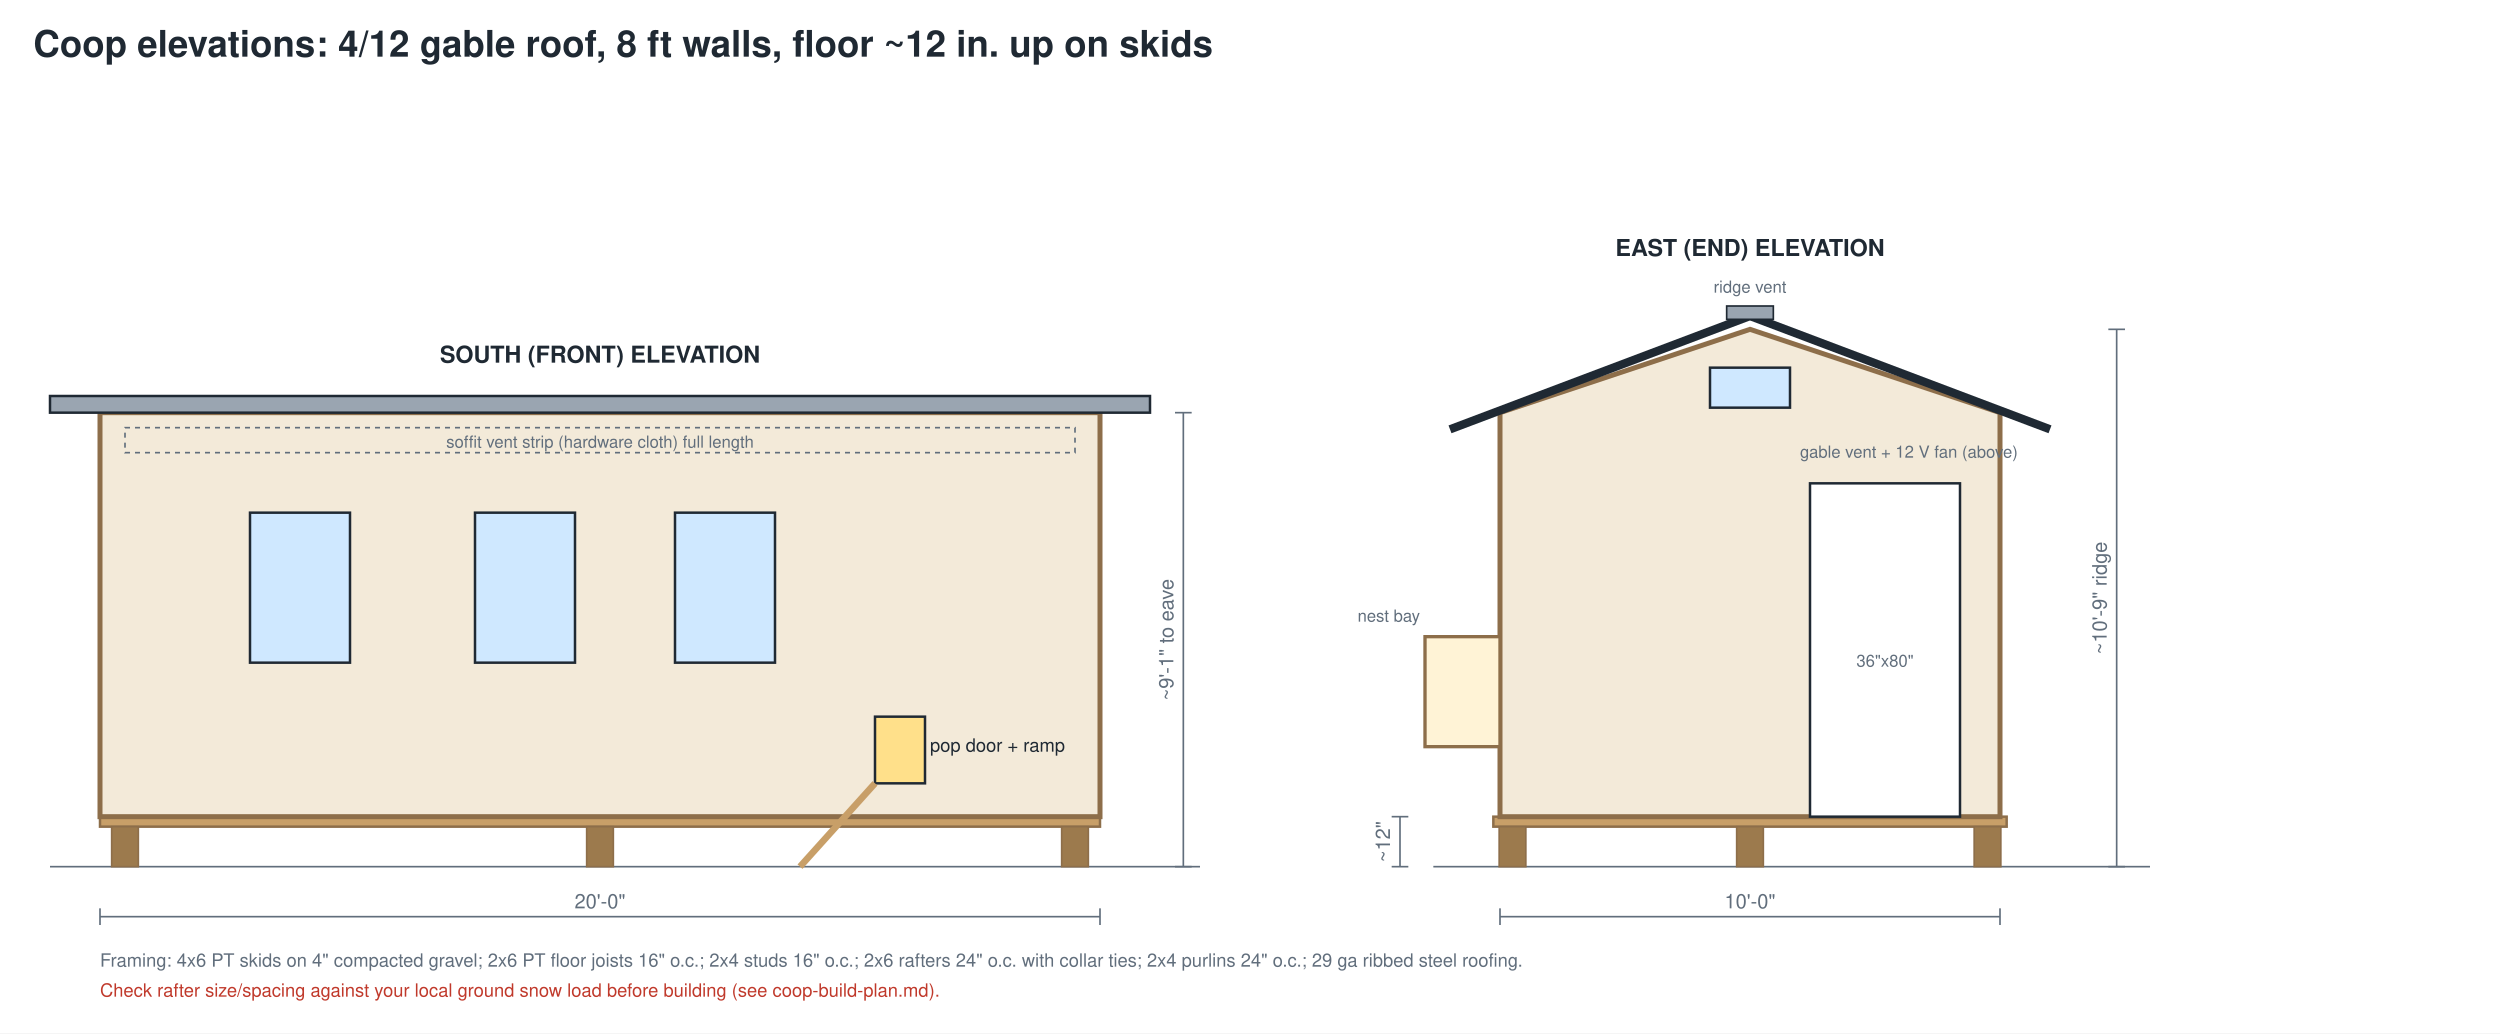
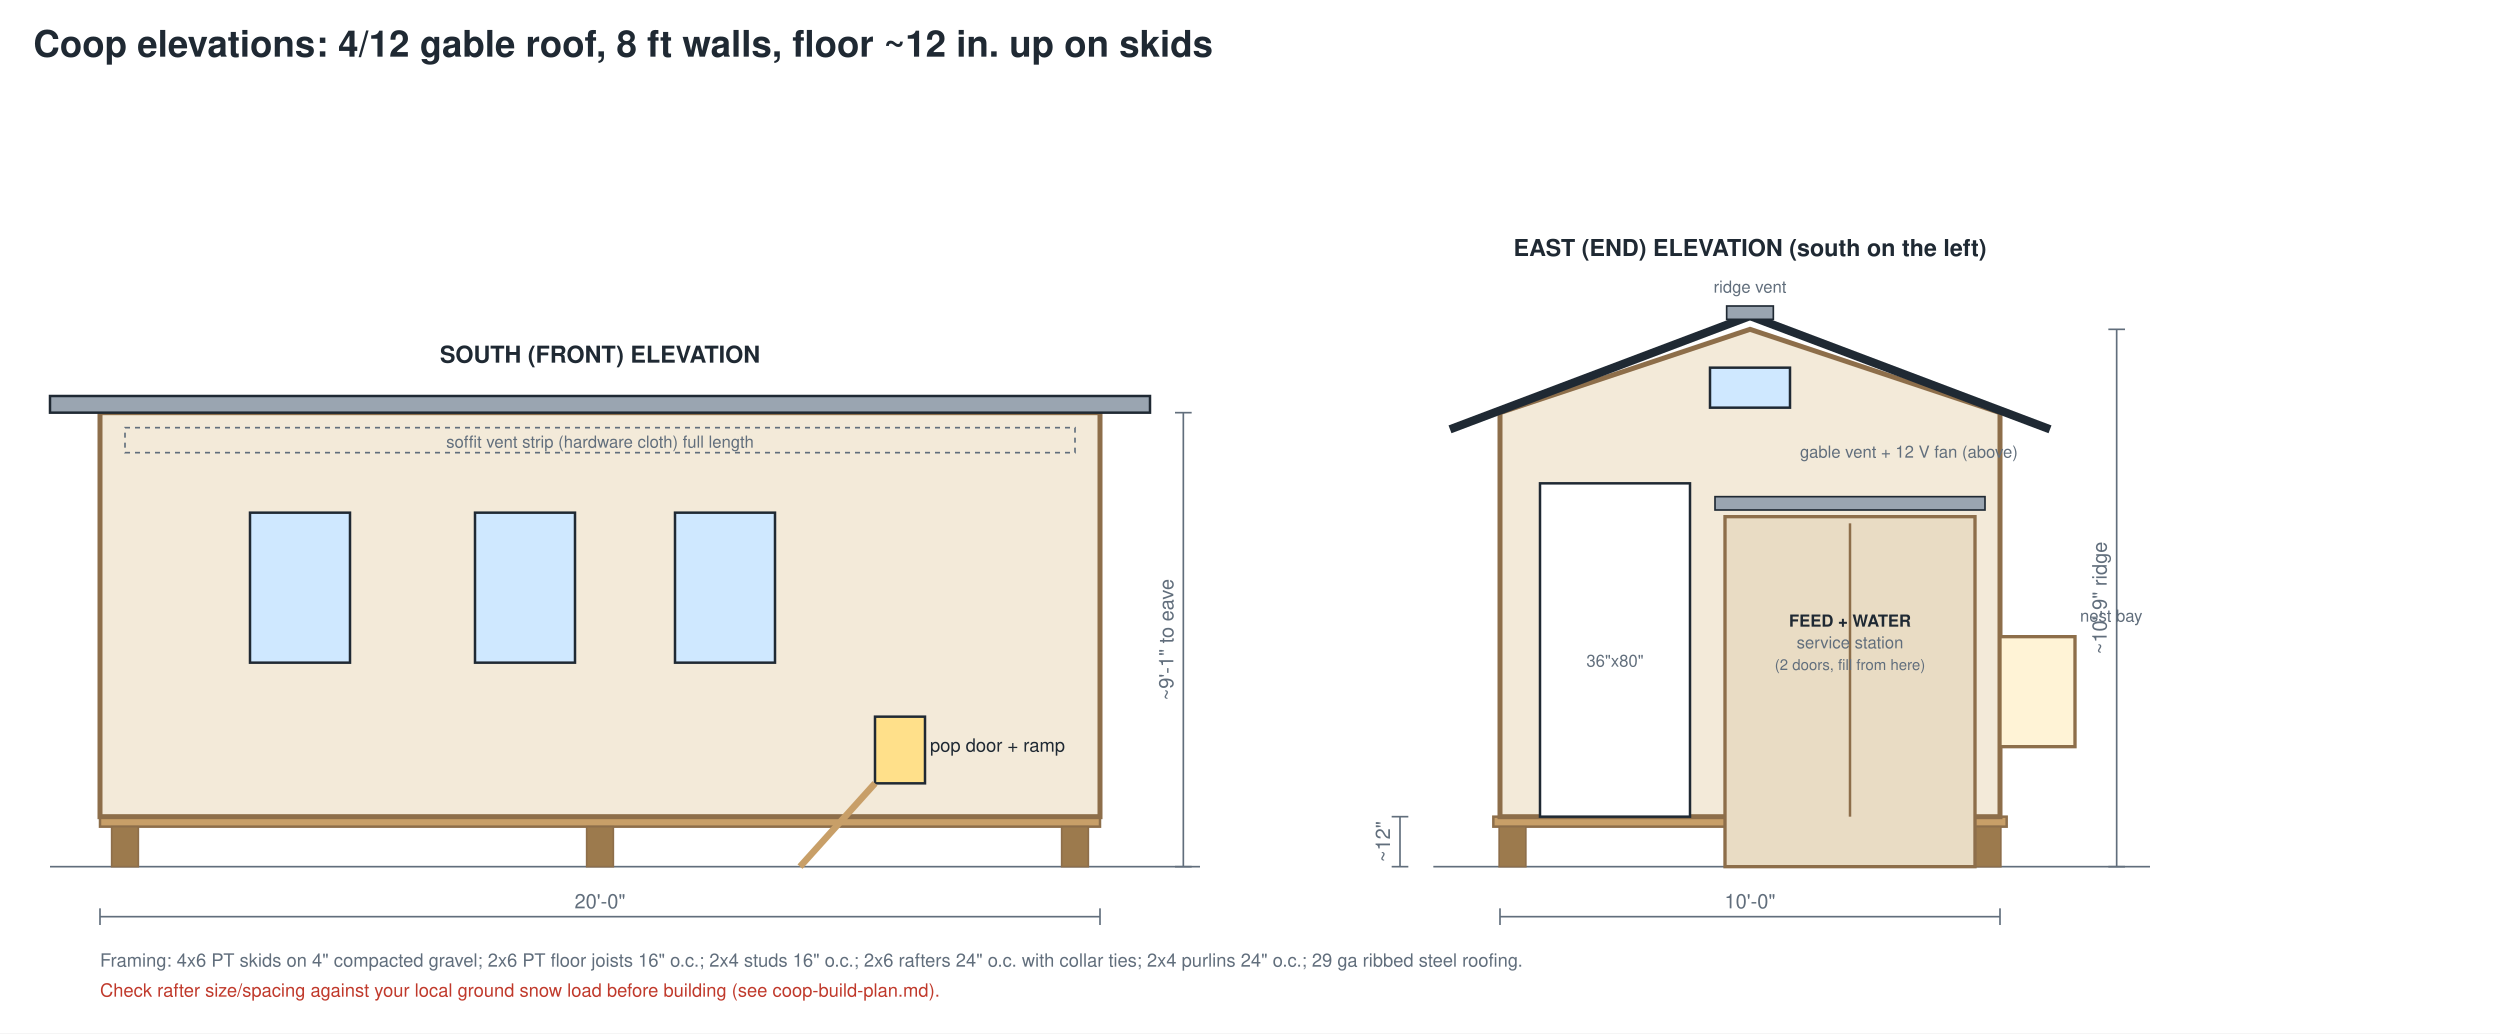
<svg xmlns="http://www.w3.org/2000/svg" width="1500" height="620" viewBox="0 0 1500 620">
  <rect x="0" y="0" width="1500" height="620" fill="#ffffff" />
  <text x="20.0" y="34.0" font-family="Helvetica, Arial, sans-serif" font-size="22" fill="#1f2933" text-anchor="start" font-weight="bold">Coop elevations: 4/12 gable roof, 8 ft walls, floor ~12 in. up on skids</text>
  <line x1="30.0" y1="520.0" x2="720.0" y2="520.0" stroke="#616e7c" stroke-width="1" />
  <rect x="60.0" y="490.0" width="600.0" height="6.0" rx="0" fill="#c89f68" stroke="#8d6e4a" stroke-width="1.5" />
  <rect x="67.0" y="496.0" width="16.0" height="24.0" rx="0" fill="#9c7a4d" stroke="#8d6e4a" stroke-width="1" />
  <rect x="352.0" y="496.0" width="16.0" height="24.0" rx="0" fill="#9c7a4d" stroke="#8d6e4a" stroke-width="1" />
  <rect x="637.0" y="496.0" width="16.0" height="24.0" rx="0" fill="#9c7a4d" stroke="#8d6e4a" stroke-width="1" />
  <rect x="60.0" y="247.6" width="600.0" height="242.4" rx="0" fill="#f3ead9" stroke="#8d6e4a" stroke-width="3" />
  <polygon points="30.0,247.6 690.0,247.6 690.0,237.6 30.0,237.6" fill="#9aa5b1" stroke="#1f2933" stroke-width="1.5" />
  <rect x="150.0" y="307.6" width="60.0" height="90.0" rx="0" fill="#cfe8ff" stroke="#1f2933" stroke-width="1.5" />
  <rect x="285.0" y="307.6" width="60.0" height="90.0" rx="0" fill="#cfe8ff" stroke="#1f2933" stroke-width="1.5" />
  <rect x="405.0" y="307.6" width="60.0" height="90.0" rx="0" fill="#cfe8ff" stroke="#1f2933" stroke-width="1.5" />
  <rect x="525.0" y="430.0" width="30.0" height="40.0" rx="0" fill="#ffe08a" stroke="#1f2933" stroke-width="1.5" />
  <polyline points="525.0,470.0 480.0,520.0" fill="none" stroke="#c89f68" stroke-width="4" />
  <text x="558.0" y="451.0" font-family="Helvetica, Arial, sans-serif" font-size="11" fill="#1f2933" text-anchor="start" font-weight="normal">pop door + ramp</text>
  <rect x="75.0" y="256.6" width="570.0" height="15.0" rx="0" fill="none" stroke="#616e7c" stroke-width="1" stroke-dasharray="3,3" />
  <text x="360.0" y="268.6" font-family="Helvetica, Arial, sans-serif" font-size="10" fill="#616e7c" text-anchor="middle" font-weight="normal">soffit vent strip (hardware cloth) full length</text>
  <line x1="60.0" y1="550.0" x2="660.0" y2="550.0" stroke="#616e7c" stroke-width="1" />
  <line x1="60.0" y1="545.0" x2="60.0" y2="555.0" stroke="#616e7c" stroke-width="1" />
  <line x1="660.0" y1="545.0" x2="660.0" y2="555.0" stroke="#616e7c" stroke-width="1" />
  <text x="360.0" y="545.0" font-family="Helvetica, Arial, sans-serif" font-size="12" fill="#616e7c" text-anchor="middle" font-weight="normal">20'-0"</text>
  <line x1="710.0" y1="247.6" x2="710.0" y2="520.0" stroke="#616e7c" stroke-width="1" />
  <line x1="705.0" y1="247.6" x2="715.0" y2="247.6" stroke="#616e7c" stroke-width="1" />
  <line x1="705.0" y1="520.0" x2="715.0" y2="520.0" stroke="#616e7c" stroke-width="1" />
  <text x="704.0" y="383.8" font-family="Helvetica, Arial, sans-serif" font-size="12" fill="#616e7c" text-anchor="middle" font-weight="normal" transform="rotate(-90 704 383.8)">~9'-1" to eave</text>
  <text x="360.0" y="217.6" font-family="Helvetica, Arial, sans-serif" font-size="14" fill="#1f2933" text-anchor="middle" font-weight="bold">SOUTH (FRONT) ELEVATION</text>
  <line x1="860.0" y1="520.0" x2="1290.0" y2="520.0" stroke="#616e7c" stroke-width="1" />
  <rect x="896.0" y="490.0" width="308.0" height="6.0" rx="0" fill="#c89f68" stroke="#8d6e4a" stroke-width="1.5" />
  <rect x="899.5" y="496.0" width="16.0" height="24.0" rx="0" fill="#9c7a4d" stroke="#8d6e4a" stroke-width="1" />
  <rect x="1042.0" y="496.0" width="16.0" height="24.0" rx="0" fill="#9c7a4d" stroke="#8d6e4a" stroke-width="1" />
  <rect x="1184.5" y="496.0" width="16.0" height="24.0" rx="0" fill="#9c7a4d" stroke="#8d6e4a" stroke-width="1" />
  <polygon points="900.0,490.0 900.0,247.6 1050.0,197.6 1200.0,247.6 1200.0,490.0" fill="#f3ead9" stroke="#8d6e4a" stroke-width="3" />
  <polyline points="870.0,257.6 1050.0,189.6 1230.0,257.6" fill="none" stroke="#1f2933" stroke-width="5" />
  <rect x="1036.0" y="183.6" width="28.0" height="8.0" rx="0" fill="#9aa5b1" stroke="#1f2933" stroke-width="1" />
  <text x="1050.0" y="175.6" font-family="Helvetica, Arial, sans-serif" font-size="10" fill="#616e7c" text-anchor="middle" font-weight="normal">ridge vent</text>
-   <rect x="1086.0" y="290.0" width="90.0" height="200.0" rx="0" fill="#ffffff" stroke="#1f2933" stroke-width="1.5" />
-   <text x="1131.0" y="400.0" font-family="Helvetica, Arial, sans-serif" font-size="10" fill="#616e7c" text-anchor="middle" font-weight="normal">36"x80"</text>
-   <rect x="855.0" y="382.0" width="45.0" height="66.0" rx="0" fill="#fff3d6" stroke="#8d6e4a" stroke-width="2" />
-   <text x="852.0" y="373.0" font-family="Helvetica, Arial, sans-serif" font-size="10" fill="#616e7c" text-anchor="end" font-weight="normal">nest bay</text>
+   <rect x="924.0" y="290.0" width="90.0" height="200.0" rx="0" fill="#ffffff" stroke="#1f2933" stroke-width="1.5" />
+   <text x="969.0" y="400.0" font-family="Helvetica, Arial, sans-serif" font-size="10" fill="#616e7c" text-anchor="middle" font-weight="normal">36"x80"</text>
+   <rect x="1035.0" y="310.0" width="150.0" height="210.0" rx="0" fill="#e9dcc4" stroke="#8d6e4a" stroke-width="2" />
+   <polygon points="1029.0,306.0 1191.0,306.0 1191.0,298.0 1029.0,298.0" fill="#9aa5b1" stroke="#1f2933" stroke-width="1" />
+   <line x1="1110.0" y1="314.0" x2="1110.0" y2="490.0" stroke="#8d6e4a" stroke-width="1.5" />
+   <text x="1110.0" y="376.0" font-family="Helvetica, Arial, sans-serif" font-size="10" fill="#1f2933" text-anchor="middle" font-weight="bold">FEED + WATER</text>
+   <text x="1110.0" y="389.0" font-family="Helvetica, Arial, sans-serif" font-size="10" fill="#616e7c" text-anchor="middle" font-weight="normal">service station</text>
+   <text x="1110.0" y="402.0" font-family="Helvetica, Arial, sans-serif" font-size="9" fill="#616e7c" text-anchor="middle" font-weight="normal">(2 doors, fill from here)</text>
+   <rect x="1200.0" y="382.0" width="45.0" height="66.0" rx="0" fill="#fff3d6" stroke="#8d6e4a" stroke-width="2" />
+   <text x="1248.0" y="373.0" font-family="Helvetica, Arial, sans-serif" font-size="10" fill="#616e7c" text-anchor="start" font-weight="normal">nest bay</text>
  <rect x="1026.0" y="220.6" width="48.0" height="24.0" rx="0" fill="#cfe8ff" stroke="#1f2933" stroke-width="1.5" />
  <text x="1080.0" y="274.6" font-family="Helvetica, Arial, sans-serif" font-size="10" fill="#616e7c" text-anchor="start" font-weight="normal">gable vent + 12 V fan (above)</text>
  <line x1="900.0" y1="550.0" x2="1200.0" y2="550.0" stroke="#616e7c" stroke-width="1" />
  <line x1="900.0" y1="545.0" x2="900.0" y2="555.0" stroke="#616e7c" stroke-width="1" />
  <line x1="1200.0" y1="545.0" x2="1200.0" y2="555.0" stroke="#616e7c" stroke-width="1" />
  <text x="1050.0" y="545.0" font-family="Helvetica, Arial, sans-serif" font-size="12" fill="#616e7c" text-anchor="middle" font-weight="normal">10'-0"</text>
  <line x1="1270.0" y1="197.6" x2="1270.0" y2="520.0" stroke="#616e7c" stroke-width="1" />
  <line x1="1265.0" y1="197.6" x2="1275.0" y2="197.6" stroke="#616e7c" stroke-width="1" />
  <line x1="1265.0" y1="520.0" x2="1275.0" y2="520.0" stroke="#616e7c" stroke-width="1" />
  <text x="1264.0" y="358.8" font-family="Helvetica, Arial, sans-serif" font-size="12" fill="#616e7c" text-anchor="middle" font-weight="normal" transform="rotate(-90 1264 358.8)">~10'-9" ridge</text>
  <line x1="840.0" y1="490.0" x2="840.0" y2="520.0" stroke="#616e7c" stroke-width="1" />
  <line x1="835.0" y1="490.0" x2="845.0" y2="490.0" stroke="#616e7c" stroke-width="1" />
  <line x1="835.0" y1="520.0" x2="845.0" y2="520.0" stroke="#616e7c" stroke-width="1" />
  <text x="834.0" y="505.0" font-family="Helvetica, Arial, sans-serif" font-size="12" fill="#616e7c" text-anchor="middle" font-weight="normal" transform="rotate(-90 834 505.0)">~12"</text>
-   <text x="1050.0" y="153.6" font-family="Helvetica, Arial, sans-serif" font-size="14" fill="#1f2933" text-anchor="middle" font-weight="bold">EAST (END) ELEVATION</text>
+   <text x="1050.0" y="153.6" font-family="Helvetica, Arial, sans-serif" font-size="14" fill="#1f2933" text-anchor="middle" font-weight="bold">EAST (END) ELEVATION (south on the left)</text>
  <text x="60.0" y="580.0" font-family="Helvetica, Arial, sans-serif" font-size="11" fill="#616e7c" text-anchor="start" font-weight="normal">Framing: 4x6 PT skids on 4" compacted gravel; 2x6 PT floor joists 16" o.c.; 2x4 studs 16" o.c.; 2x6 rafters 24" o.c. with collar ties; 2x4 purlins 24" o.c.; 29 ga ribbed steel roofing.</text>
  <text x="60.0" y="598.0" font-family="Helvetica, Arial, sans-serif" font-size="11" fill="#c0392b" text-anchor="start" font-weight="normal">Check rafter size/spacing against your local ground snow load before building (see coop-build-plan.md).</text>
</svg>
